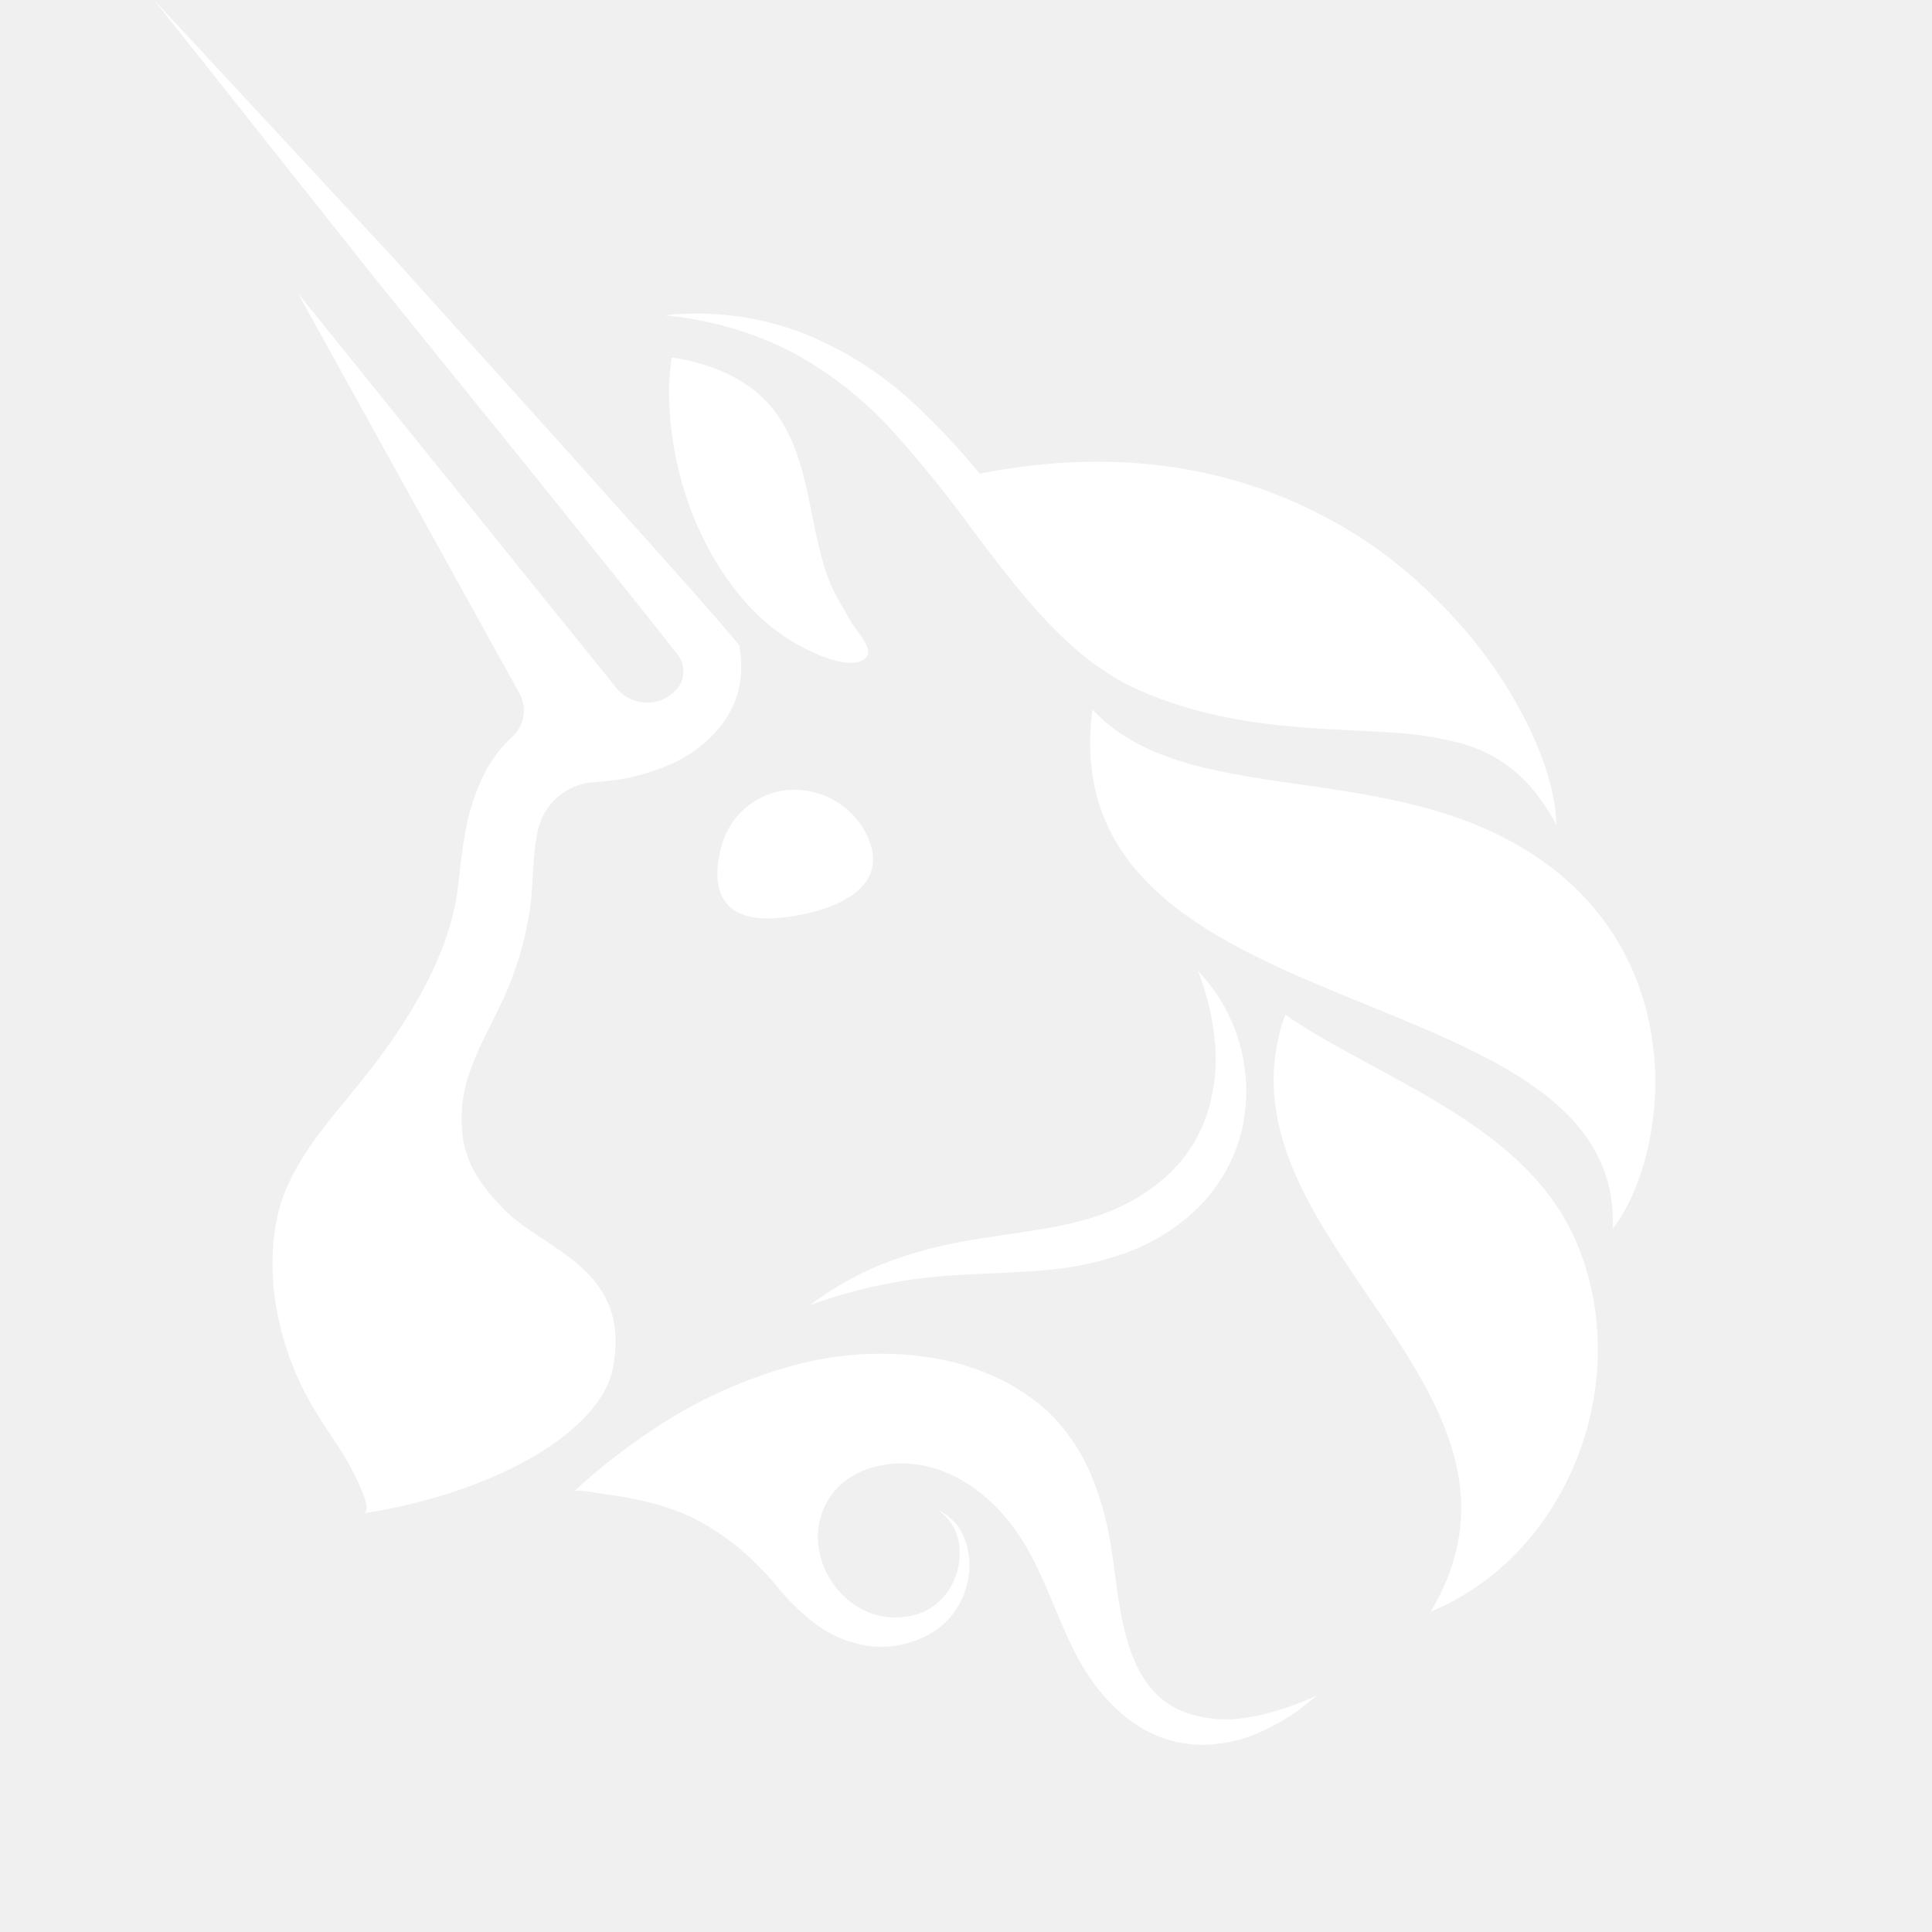
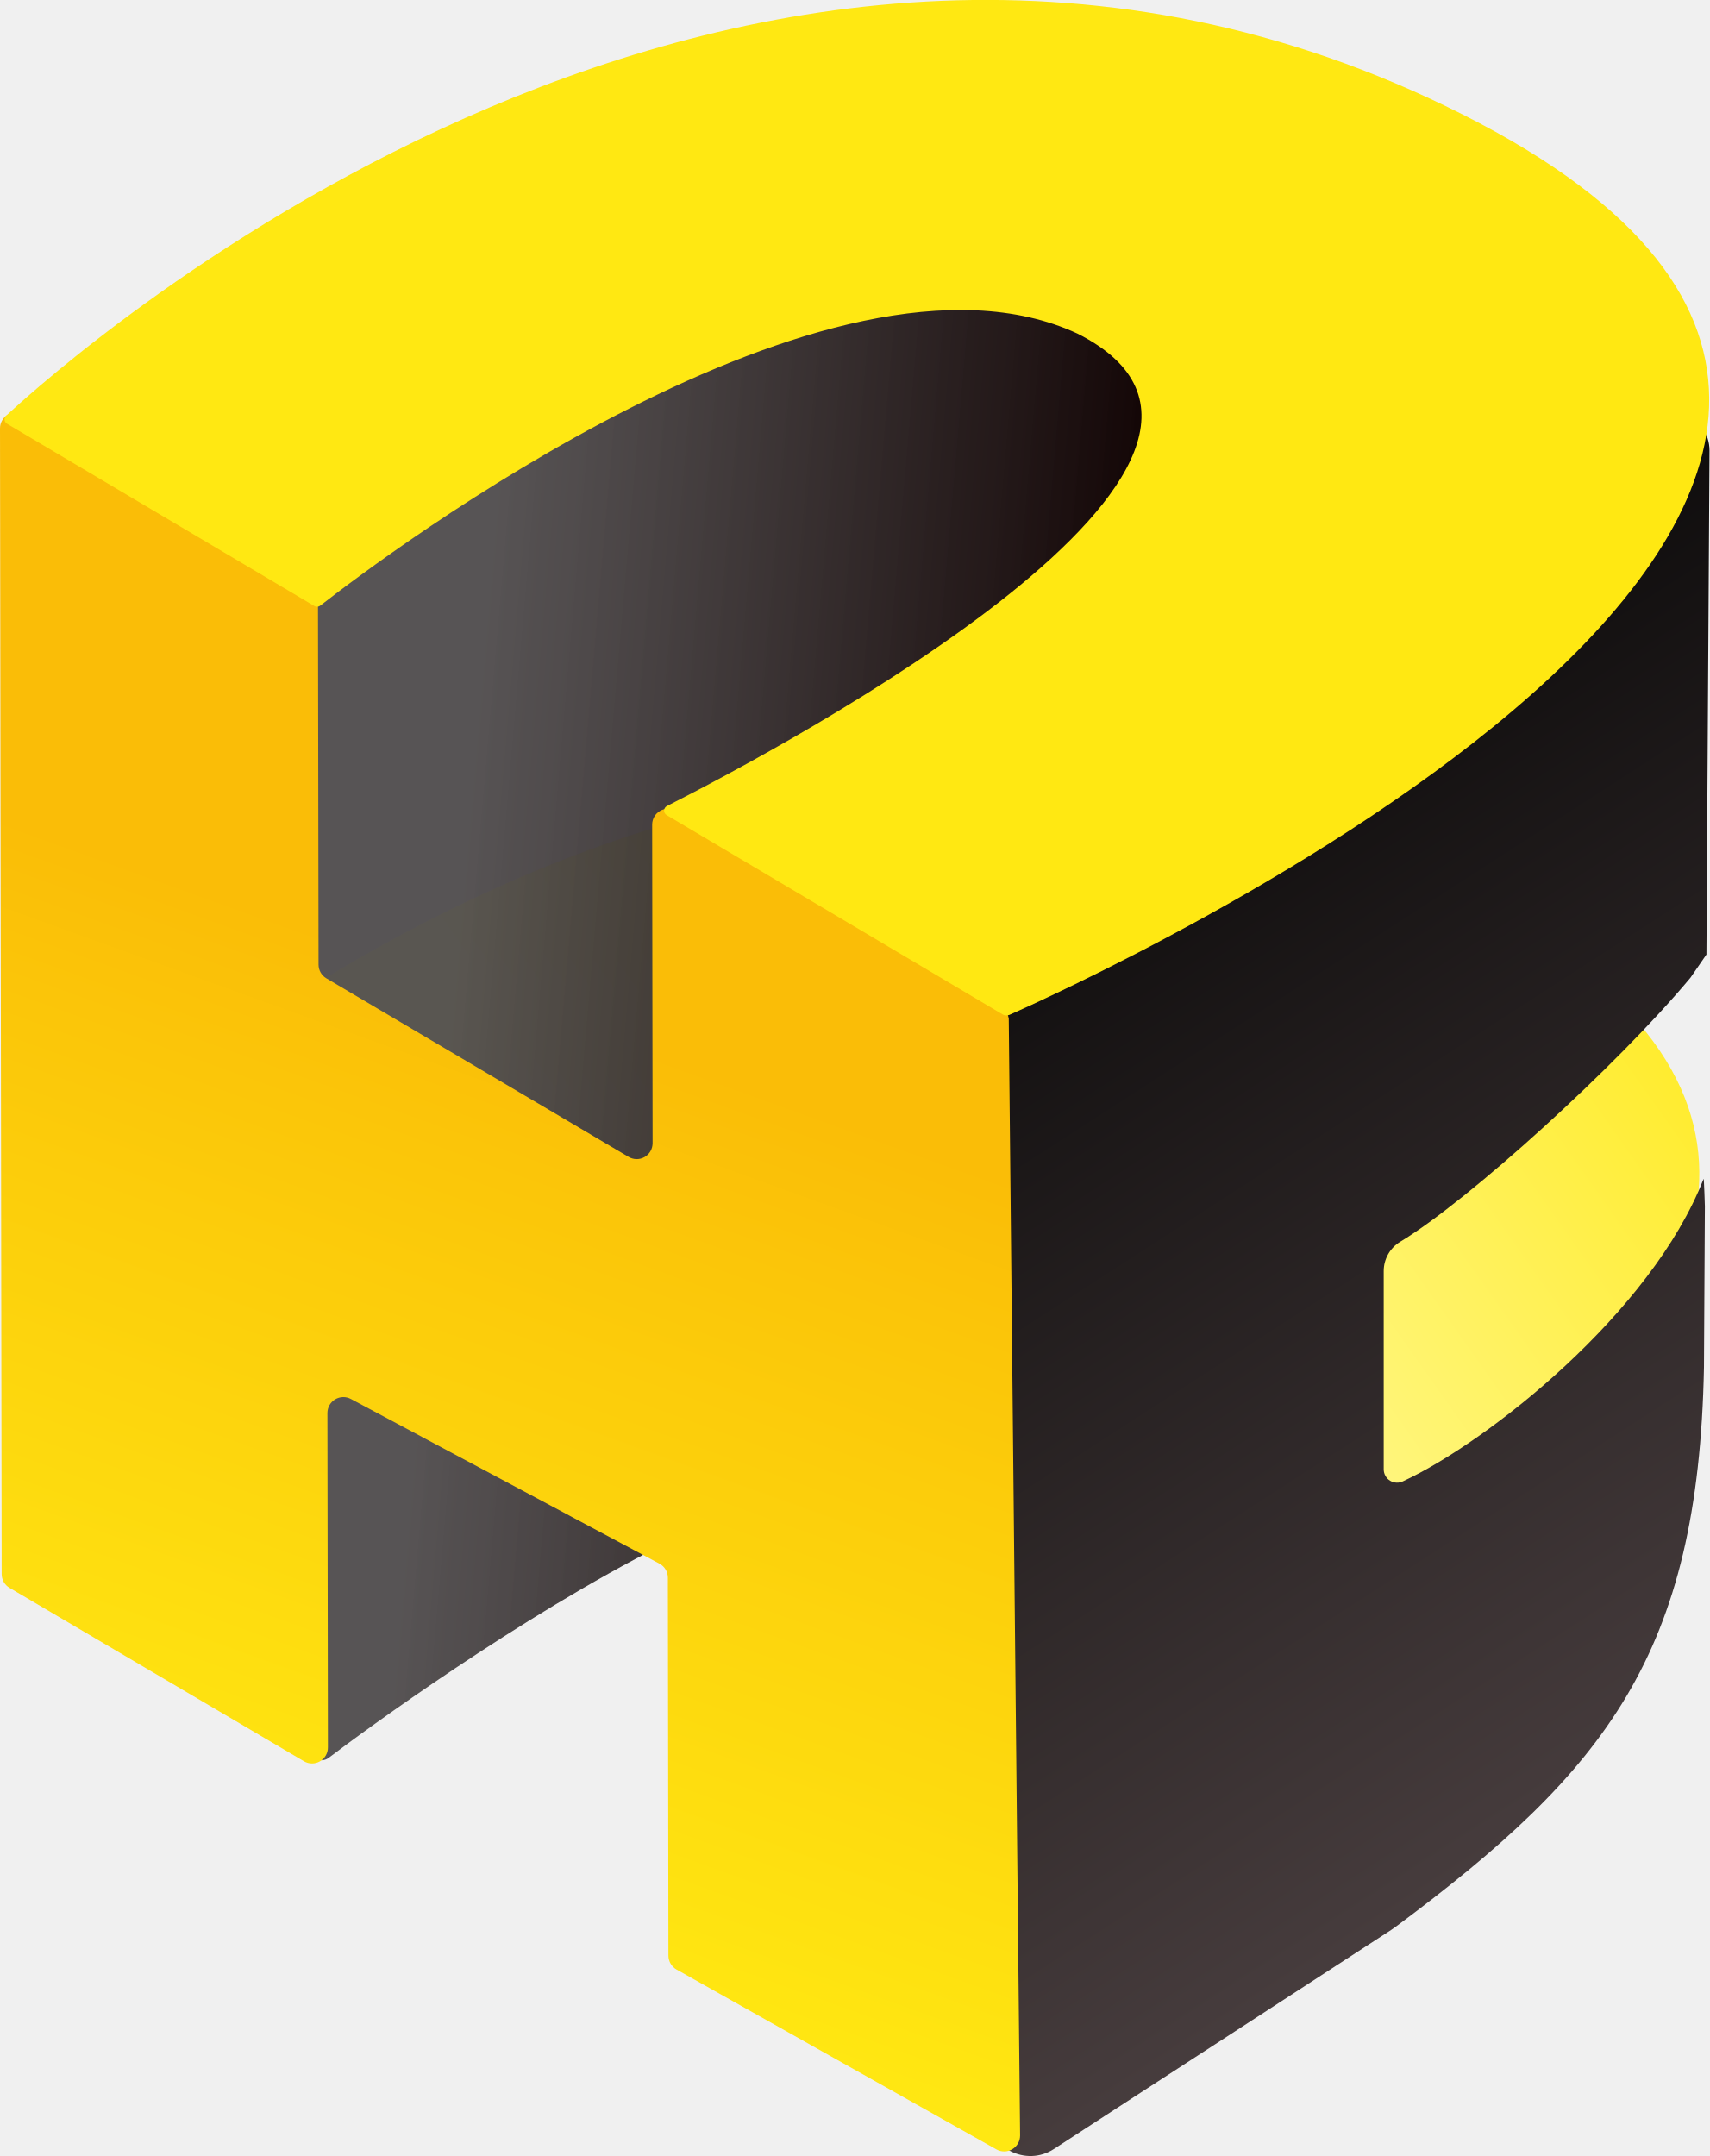
- <svg xmlns="http://www.w3.org/2000/svg" width="32" height="32" viewBox="0 0 32 32" fill="none">
-   <path d="M14.308 13.737C14.914 14.809 13.558 15.142 12.921 15.203C11.957 15.297 11.757 14.739 11.945 14.037C12.007 13.786 12.144 13.56 12.338 13.39C12.533 13.22 12.774 13.114 13.03 13.086C13.282 13.063 13.536 13.111 13.762 13.226C13.988 13.342 14.177 13.518 14.308 13.737V13.737Z" fill="white" />
-   <path d="M18.094 11.752C17.389 17.169 26.893 16.042 26.712 20.353C27.65 19.129 28.053 15.803 25.293 14.091C22.834 12.564 19.63 13.399 18.094 11.752Z" fill="white" />
-   <path d="M23.568 9.709C23.506 9.652 23.443 9.595 23.381 9.539C23.444 9.596 23.506 9.657 23.568 9.709Z" fill="white" />
-   <path d="M25.777 13.658L25.771 13.65C25.686 13.489 25.588 13.336 25.479 13.191C25.159 12.755 24.699 12.442 24.177 12.306C23.829 12.216 23.474 12.159 23.116 12.138C22.753 12.112 22.383 12.097 22.009 12.077C21.259 12.035 20.491 11.958 19.741 11.743C19.553 11.69 19.366 11.631 19.185 11.561C19.091 11.527 19.004 11.49 18.911 11.451C18.818 11.411 18.724 11.366 18.63 11.318C18.277 11.124 17.951 10.886 17.658 10.609C17.08 10.069 16.627 9.457 16.172 8.864C15.743 8.268 15.283 7.696 14.794 7.15C14.311 6.615 13.74 6.167 13.106 5.826C12.45 5.494 11.737 5.289 11.005 5.223C11.765 5.14 12.533 5.234 13.25 5.498C13.973 5.78 14.635 6.202 15.197 6.74C15.564 7.086 15.908 7.455 16.228 7.845C18.609 7.374 20.54 7.792 22.024 8.604L22.058 8.621C22.53 8.878 22.973 9.187 23.378 9.542C23.443 9.598 23.507 9.655 23.566 9.712C23.882 10.004 24.176 10.319 24.446 10.654L24.466 10.681C25.343 11.796 25.776 12.956 25.777 13.658Z" fill="white" />
-   <path d="M25.776 13.657L25.77 13.646L25.776 13.657Z" fill="white" />
-   <path d="M11.126 5.921C11.734 6.009 12.354 6.252 12.753 6.715C13.152 7.179 13.299 7.781 13.415 8.355C13.508 8.799 13.582 9.252 13.757 9.673C13.841 9.879 13.965 10.059 14.068 10.253C14.153 10.414 14.309 10.559 14.369 10.731C14.38 10.756 14.384 10.783 14.381 10.81C14.377 10.836 14.367 10.862 14.351 10.884C14.139 11.119 13.568 10.857 13.352 10.752C12.979 10.566 12.645 10.31 12.368 9.998C11.503 9.033 11.056 7.644 11.083 6.379C11.089 6.226 11.104 6.073 11.126 5.921Z" fill="white" />
-   <path d="M21.287 16.806C19.974 20.485 25.927 22.953 23.697 26.694C25.985 25.745 27.072 22.877 26.122 20.602C25.291 18.605 22.835 17.877 21.287 16.806Z" fill="white" />
-   <path d="M13.413 21.617C13.771 21.347 14.162 21.123 14.576 20.953C14.996 20.785 15.431 20.659 15.876 20.577C16.758 20.408 17.631 20.367 18.364 20.07C18.726 19.928 19.059 19.721 19.347 19.458C19.626 19.198 19.839 18.875 19.97 18.516C20.103 18.137 20.158 17.735 20.129 17.334C20.096 16.904 19.999 16.481 19.841 16.079C20.168 16.42 20.406 16.837 20.534 17.293C20.662 17.749 20.676 18.23 20.575 18.692C20.461 19.182 20.213 19.63 19.86 19.987C19.511 20.333 19.089 20.597 18.626 20.759C18.185 20.915 17.724 21.01 17.257 21.042C16.807 21.08 16.372 21.09 15.944 21.115C15.08 21.152 14.226 21.321 13.413 21.617V21.617Z" fill="white" />
-   <path d="M21.81 28.085C21.678 28.191 21.546 28.303 21.401 28.401C21.254 28.497 21.101 28.583 20.942 28.657C20.611 28.819 20.247 28.902 19.879 28.899C18.881 28.88 18.177 28.134 17.764 27.291C17.483 26.717 17.289 26.096 16.955 25.549C16.478 24.767 15.661 24.137 14.705 24.253C14.315 24.302 13.95 24.478 13.733 24.818C13.163 25.706 13.981 26.95 15.025 26.774C15.114 26.761 15.2 26.737 15.284 26.703C15.366 26.667 15.444 26.62 15.513 26.562C15.659 26.441 15.769 26.281 15.831 26.101C15.899 25.913 15.915 25.71 15.875 25.514C15.832 25.309 15.712 25.13 15.539 25.012C15.74 25.107 15.896 25.275 15.975 25.483C16.057 25.697 16.078 25.93 16.036 26.155C15.995 26.389 15.892 26.608 15.738 26.789C15.656 26.882 15.562 26.963 15.457 27.029C15.353 27.095 15.242 27.148 15.126 27.187C14.89 27.268 14.64 27.294 14.393 27.263C14.046 27.213 13.719 27.071 13.446 26.851C13.124 26.594 12.884 26.259 12.592 25.971C12.258 25.619 11.864 25.329 11.428 25.117C11.127 24.984 10.813 24.886 10.49 24.825C10.328 24.791 10.164 24.767 10 24.746C9.925 24.738 9.557 24.656 9.506 24.704C10.013 24.235 10.566 23.819 11.156 23.461C11.762 23.1 12.412 22.82 13.091 22.63C13.794 22.431 14.53 22.374 15.255 22.463C15.629 22.508 15.995 22.603 16.343 22.745C16.708 22.892 17.045 23.101 17.338 23.363C17.629 23.638 17.864 23.968 18.03 24.332C18.18 24.674 18.292 25.031 18.364 25.398C18.578 26.493 18.499 28.191 19.927 28.441C20.001 28.456 20.076 28.466 20.152 28.473L20.385 28.479C20.546 28.467 20.705 28.444 20.862 28.41C21.188 28.333 21.506 28.224 21.81 28.085V28.085Z" fill="white" />
-   <path d="M13.514 26.892L13.477 26.862L13.514 26.892Z" fill="white" />
-   <path d="M12.232 11.434C12.181 11.634 12.09 11.823 11.965 11.988C11.734 12.29 11.427 12.526 11.077 12.671C10.761 12.808 10.427 12.896 10.086 12.933C10.012 12.942 9.935 12.948 9.861 12.954C9.644 12.962 9.436 13.039 9.267 13.175C9.098 13.311 8.977 13.497 8.92 13.707C8.895 13.812 8.876 13.918 8.863 14.024C8.829 14.301 8.824 14.589 8.794 14.938C8.72 15.531 8.55 16.107 8.289 16.644C7.949 17.362 7.569 17.94 7.657 18.767C7.715 19.304 7.989 19.663 8.352 20.035C9.009 20.709 10.478 21.01 10.149 22.672C9.952 23.663 8.315 24.704 6.014 25.067C6.243 25.032 5.721 24.148 5.688 24.092C5.441 23.704 5.171 23.338 4.976 22.917C4.591 22.101 4.413 21.156 4.571 20.262C4.736 19.32 5.43 18.598 6.007 17.879C6.693 17.023 7.413 15.901 7.572 14.79C7.61 14.521 7.636 14.184 7.696 13.848C7.753 13.477 7.869 13.117 8.039 12.782C8.155 12.563 8.308 12.365 8.491 12.197C8.586 12.108 8.649 11.99 8.67 11.861C8.69 11.732 8.667 11.6 8.604 11.485L4.936 4.859L10.204 11.389C10.264 11.465 10.34 11.527 10.426 11.569C10.512 11.612 10.607 11.636 10.703 11.638C10.799 11.64 10.895 11.621 10.983 11.581C11.071 11.542 11.149 11.484 11.213 11.411C11.279 11.333 11.317 11.234 11.32 11.131C11.322 11.028 11.289 10.927 11.227 10.846C10.883 10.404 10.519 9.954 10.166 9.511L8.841 7.863L6.18 4.573L2.552 0L6.521 4.278L9.354 7.424L10.766 9C11.235 9.53 11.704 10.044 12.172 10.601L12.249 10.695L12.266 10.841C12.289 11.039 12.278 11.24 12.232 11.434Z" fill="white" />
-   <path d="M13.447 26.846C13.193 26.649 12.966 26.417 12.774 26.158C12.98 26.405 13.205 26.635 13.447 26.846V26.846Z" fill="white" />
+ <svg xmlns="http://www.w3.org/2000/svg" viewBox="0 0 277.59 350.1">
+   <defs>
+     <style>.cls-1{fill:url(#무제_그라디언트_100);}.cls-2{fill:url(#무제_그라디언트_22);}.cls-3{fill:url(#무제_그라디언트_27);}.cls-4{fill:url(#무제_그라디언트_37);}.cls-5{fill:#ffe812;}</style>
+     <linearGradient id="무제_그라디언트_100" x1="269.1" y1="110.3" x2="120.05" y2="215.63" gradientTransform="translate(-1.62 5.63) rotate(-0.04)" gradientUnits="userSpaceOnUse">
+       <stop offset="0" stop-color="#ffe812" />
+       <stop offset="1" stop-color="#ffffc7" />
+     </linearGradient>
+     <linearGradient id="무제_그라디언트_22" x1="245.66" y1="168.02" x2="18.41" y2="148.14" gradientTransform="translate(-1.62 5.63) rotate(-0.04)" gradientUnits="userSpaceOnUse">
+       <stop offset="0.26" stop-color="#0e0000" />
+       <stop offset="0.75" stop-color="#454142" stop-opacity="0.89" />
+     </linearGradient>
+     <linearGradient id="무제_그라디언트_27" x1="141.1" y1="79.72" x2="296.87" y2="321.28" gradientTransform="translate(-1.62 5.63) rotate(-0.04)" gradientUnits="userSpaceOnUse">
+       <stop offset="0.05" />
+       <stop offset="0.89" stop-color="#4c4142" />
+     </linearGradient>
+     <linearGradient id="무제_그라디언트_37" x1="47.21" y1="306.7" x2="97.53" y2="167.44" gradientUnits="userSpaceOnUse">
+       <stop offset="0" stop-color="#ffe812" />
+       <stop offset="0.81" stop-color="#fbc609" />
+       <stop offset="1" stop-color="#fabd07" />
+     </linearGradient>
+   </defs>
+   <g id="레이어_2" data-name="레이어 2">
+     <g id="레이어_1-2" data-name="레이어 1">
+       <path class="cls-1" d="M161.36,290.46l-48.91-32.4a.84.84,0,0,1,0-1.47c19.51-9.91,101-56.47,60.93-76.72-40.12-18.64-112.82,36.26-123,44.18a.85.85,0,0,1-.94.06L11,198.32c-.48-.28-6.27-2.85-5.86-3.23,10.43-9.68,114.4-109.37,230.73-50.84,119.15,59.94-64.29,142.08-73.8,146.27A.8.8,0,0,1,161.36,290.46Z" />
+       <path class="cls-2" d="M107.56,250.88C84.38,262.57,59.2,281,53.37,285.45a1.92,1.92,0,0,1-2.14.12L42.14,96.93,136,35.06l68.56,11.31-53.2,147.69Z" />
+       <path class="cls-3" d="M276.87,195.94c0,.26-.13-4.74-.22-4.5-8.48,21.78-35.12,42.75-48.77,49.08a2.17,2.17,0,0,1-3.17-1.89l0-32.23a5.57,5.57,0,0,1,2.7-4.77c11-6.63,35.05-28.4,47.12-42.87l2.59-3.76.5-81.81c0-5.76-7.11-8.77-11.48-4.84L162.53,161.5a6.45,6.45,0,0,0-2.16,4.8l.14,177.23c0,5.26,6.11,8.38,10.63,5.44l54.75-35.56.83-.58c34-25.31,49.11-44.14,50-90.81l.15-26.5" />
+       <path class="cls-4" d="M3.87,67.32l46.48,28a2.57,2.57,0,0,1,1.29,2.24l.09,59.08a2.59,2.59,0,0,0,1.23,2.2l49.09,29a2.58,2.58,0,0,0,3.93-2.21l-.07-51.71a2.58,2.58,0,0,1,3.87-2.25l52.43,31.51a3,3,0,0,1,1.61,2.24l1.84,181.35a2.58,2.58,0,0,1-3.84,2.26l-51.95-29.21a2.6,2.6,0,0,1-1.32-2.26l-.09-61.37a2.57,2.57,0,0,0-1.34-2.26L57,227.18a2.59,2.59,0,0,0-3.83,2.27l.08,54.27A2.58,2.58,0,0,1,49.36,286L1.58,257.86a2.59,2.59,0,0,1-1.31-2.25L0,69.56A2.58,2.58,0,0,1,3.87,67.32Z" />
+       <path class="cls-5" d="M162.9,164.77l-54.62-32.4a.84.84,0,0,1,0-1.47C127.83,121,215,74.42,175,54.18,134.84,35.53,62.15,90.44,52,98.35a.83.83,0,0,1-.94.06L1.17,68.83A.83.83,0,0,1,1,67.5C11.46,57.81,121.13-40,237.45,18.55c119.13,59.94-64.07,142.09-73.58,146.27A1.3,1.3,0,0,1,162.9,164.77Z" />
+     </g>
+   </g>
</svg>
